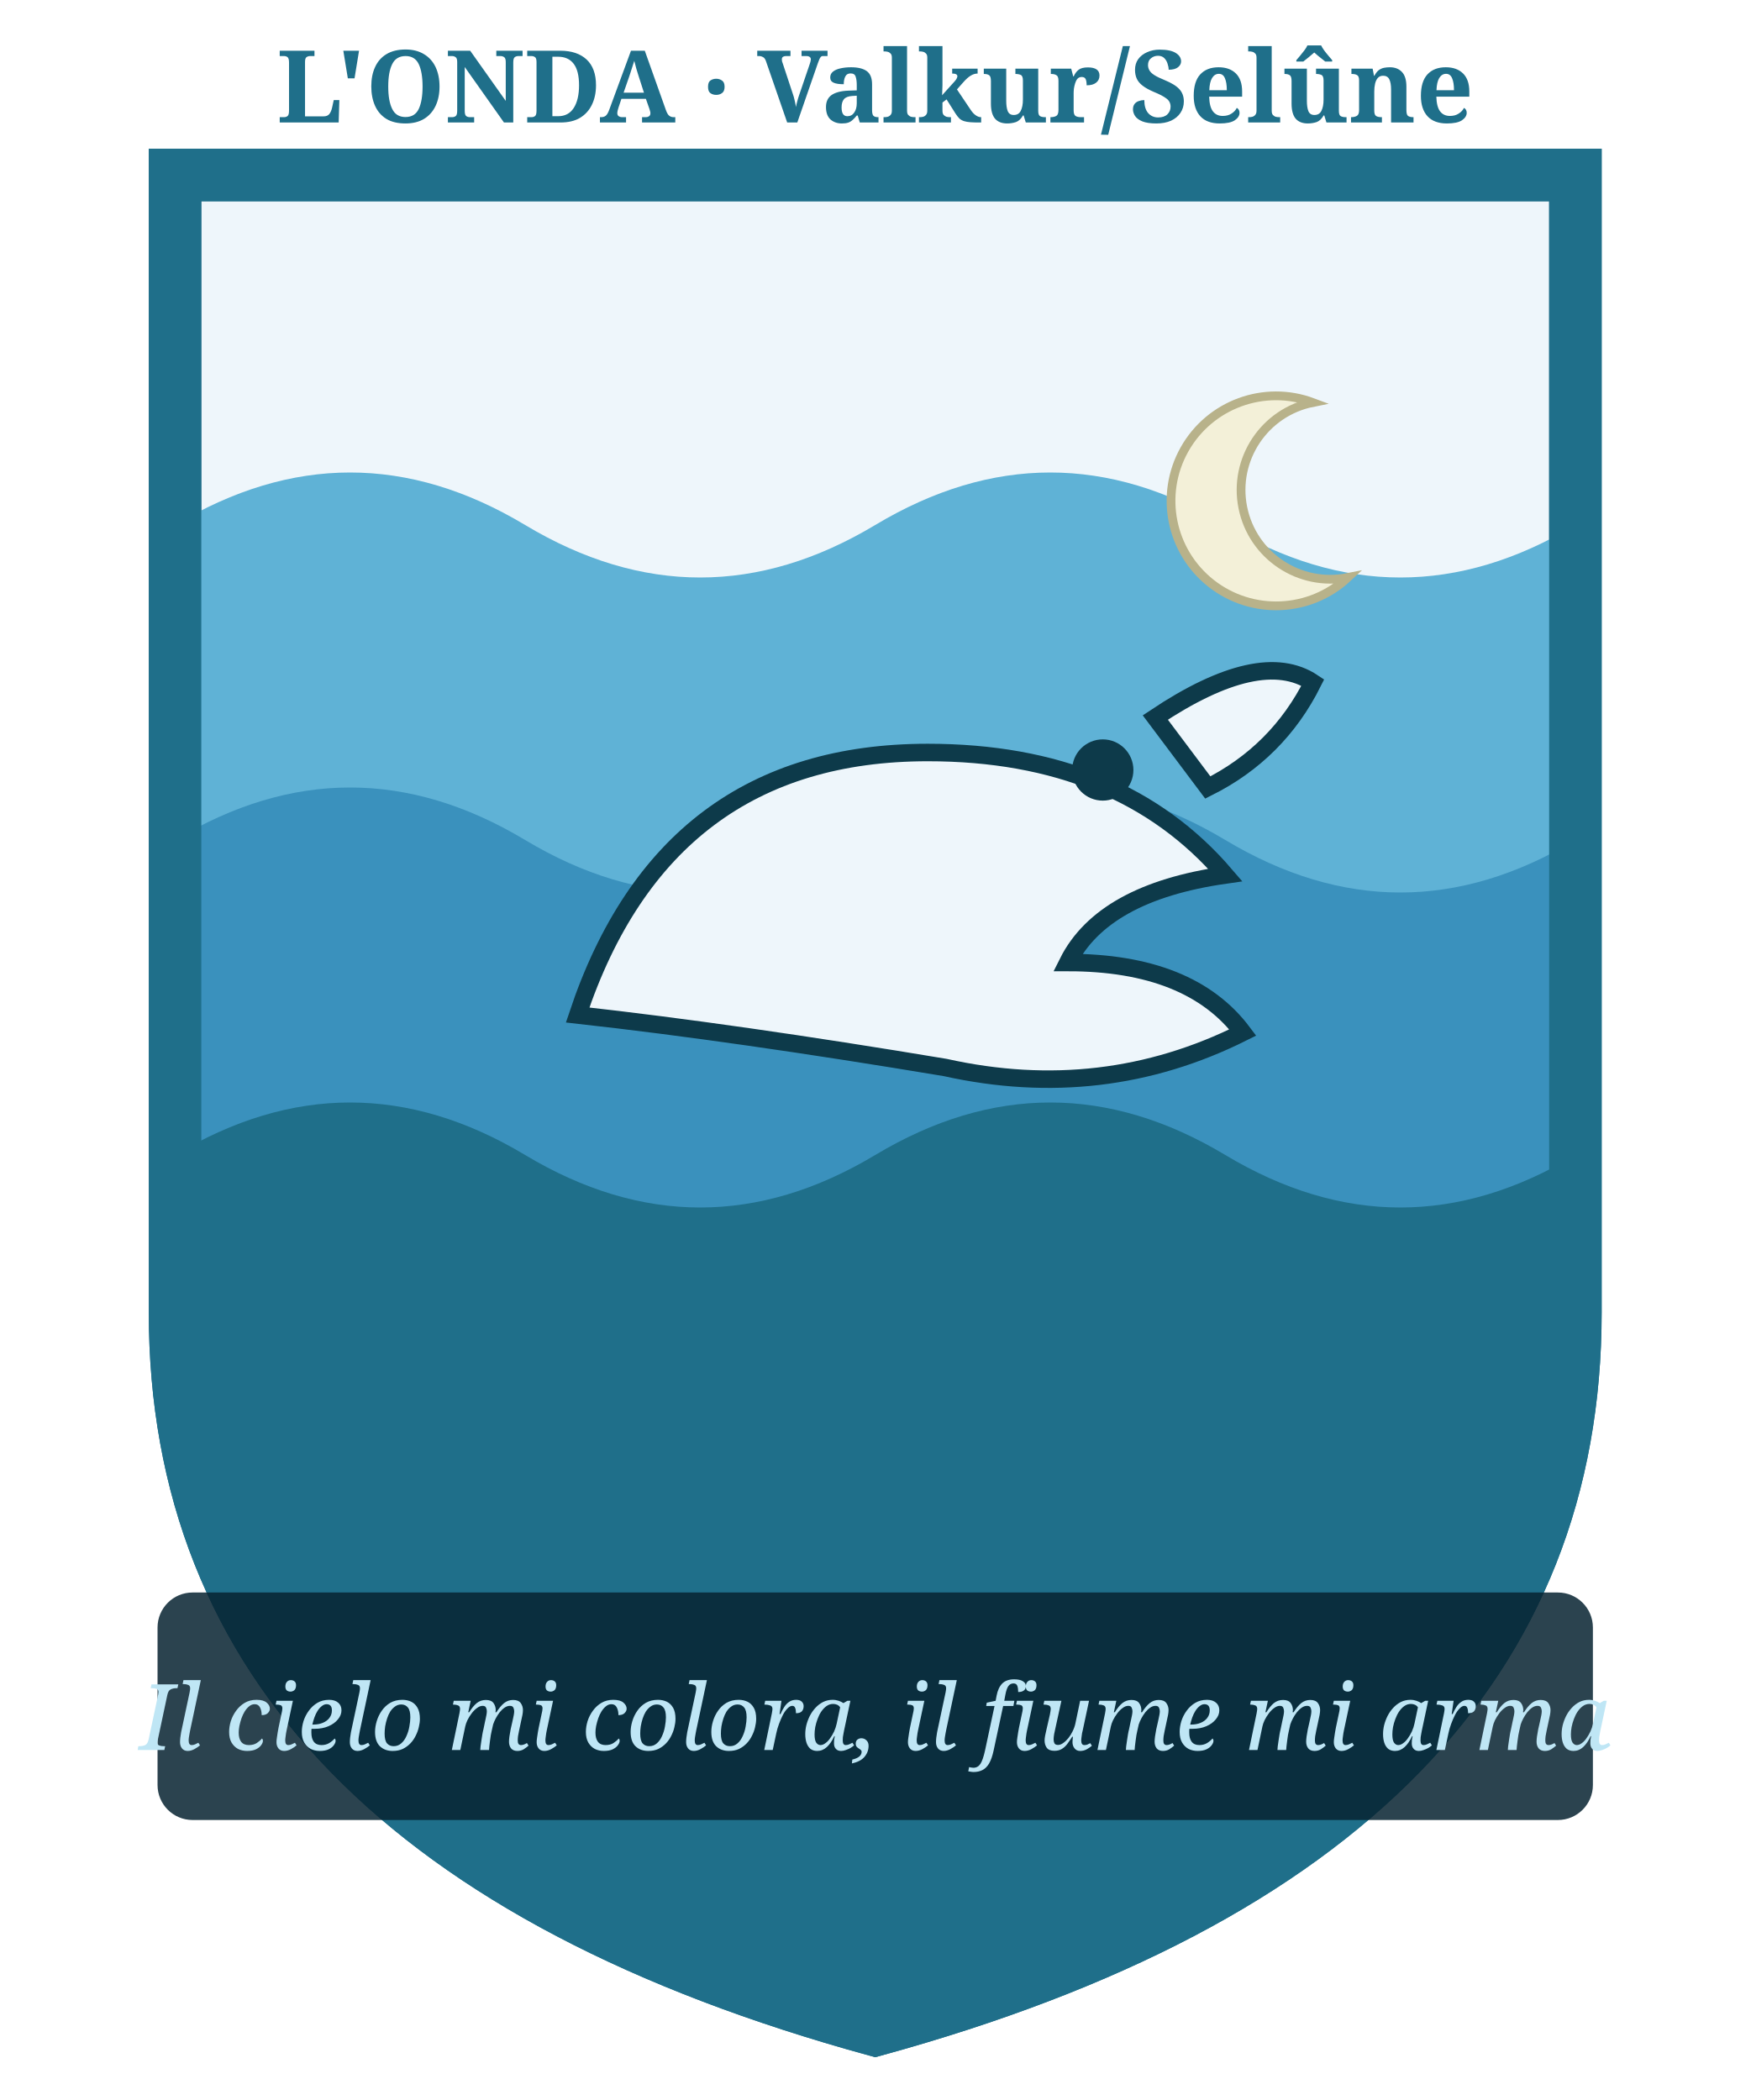
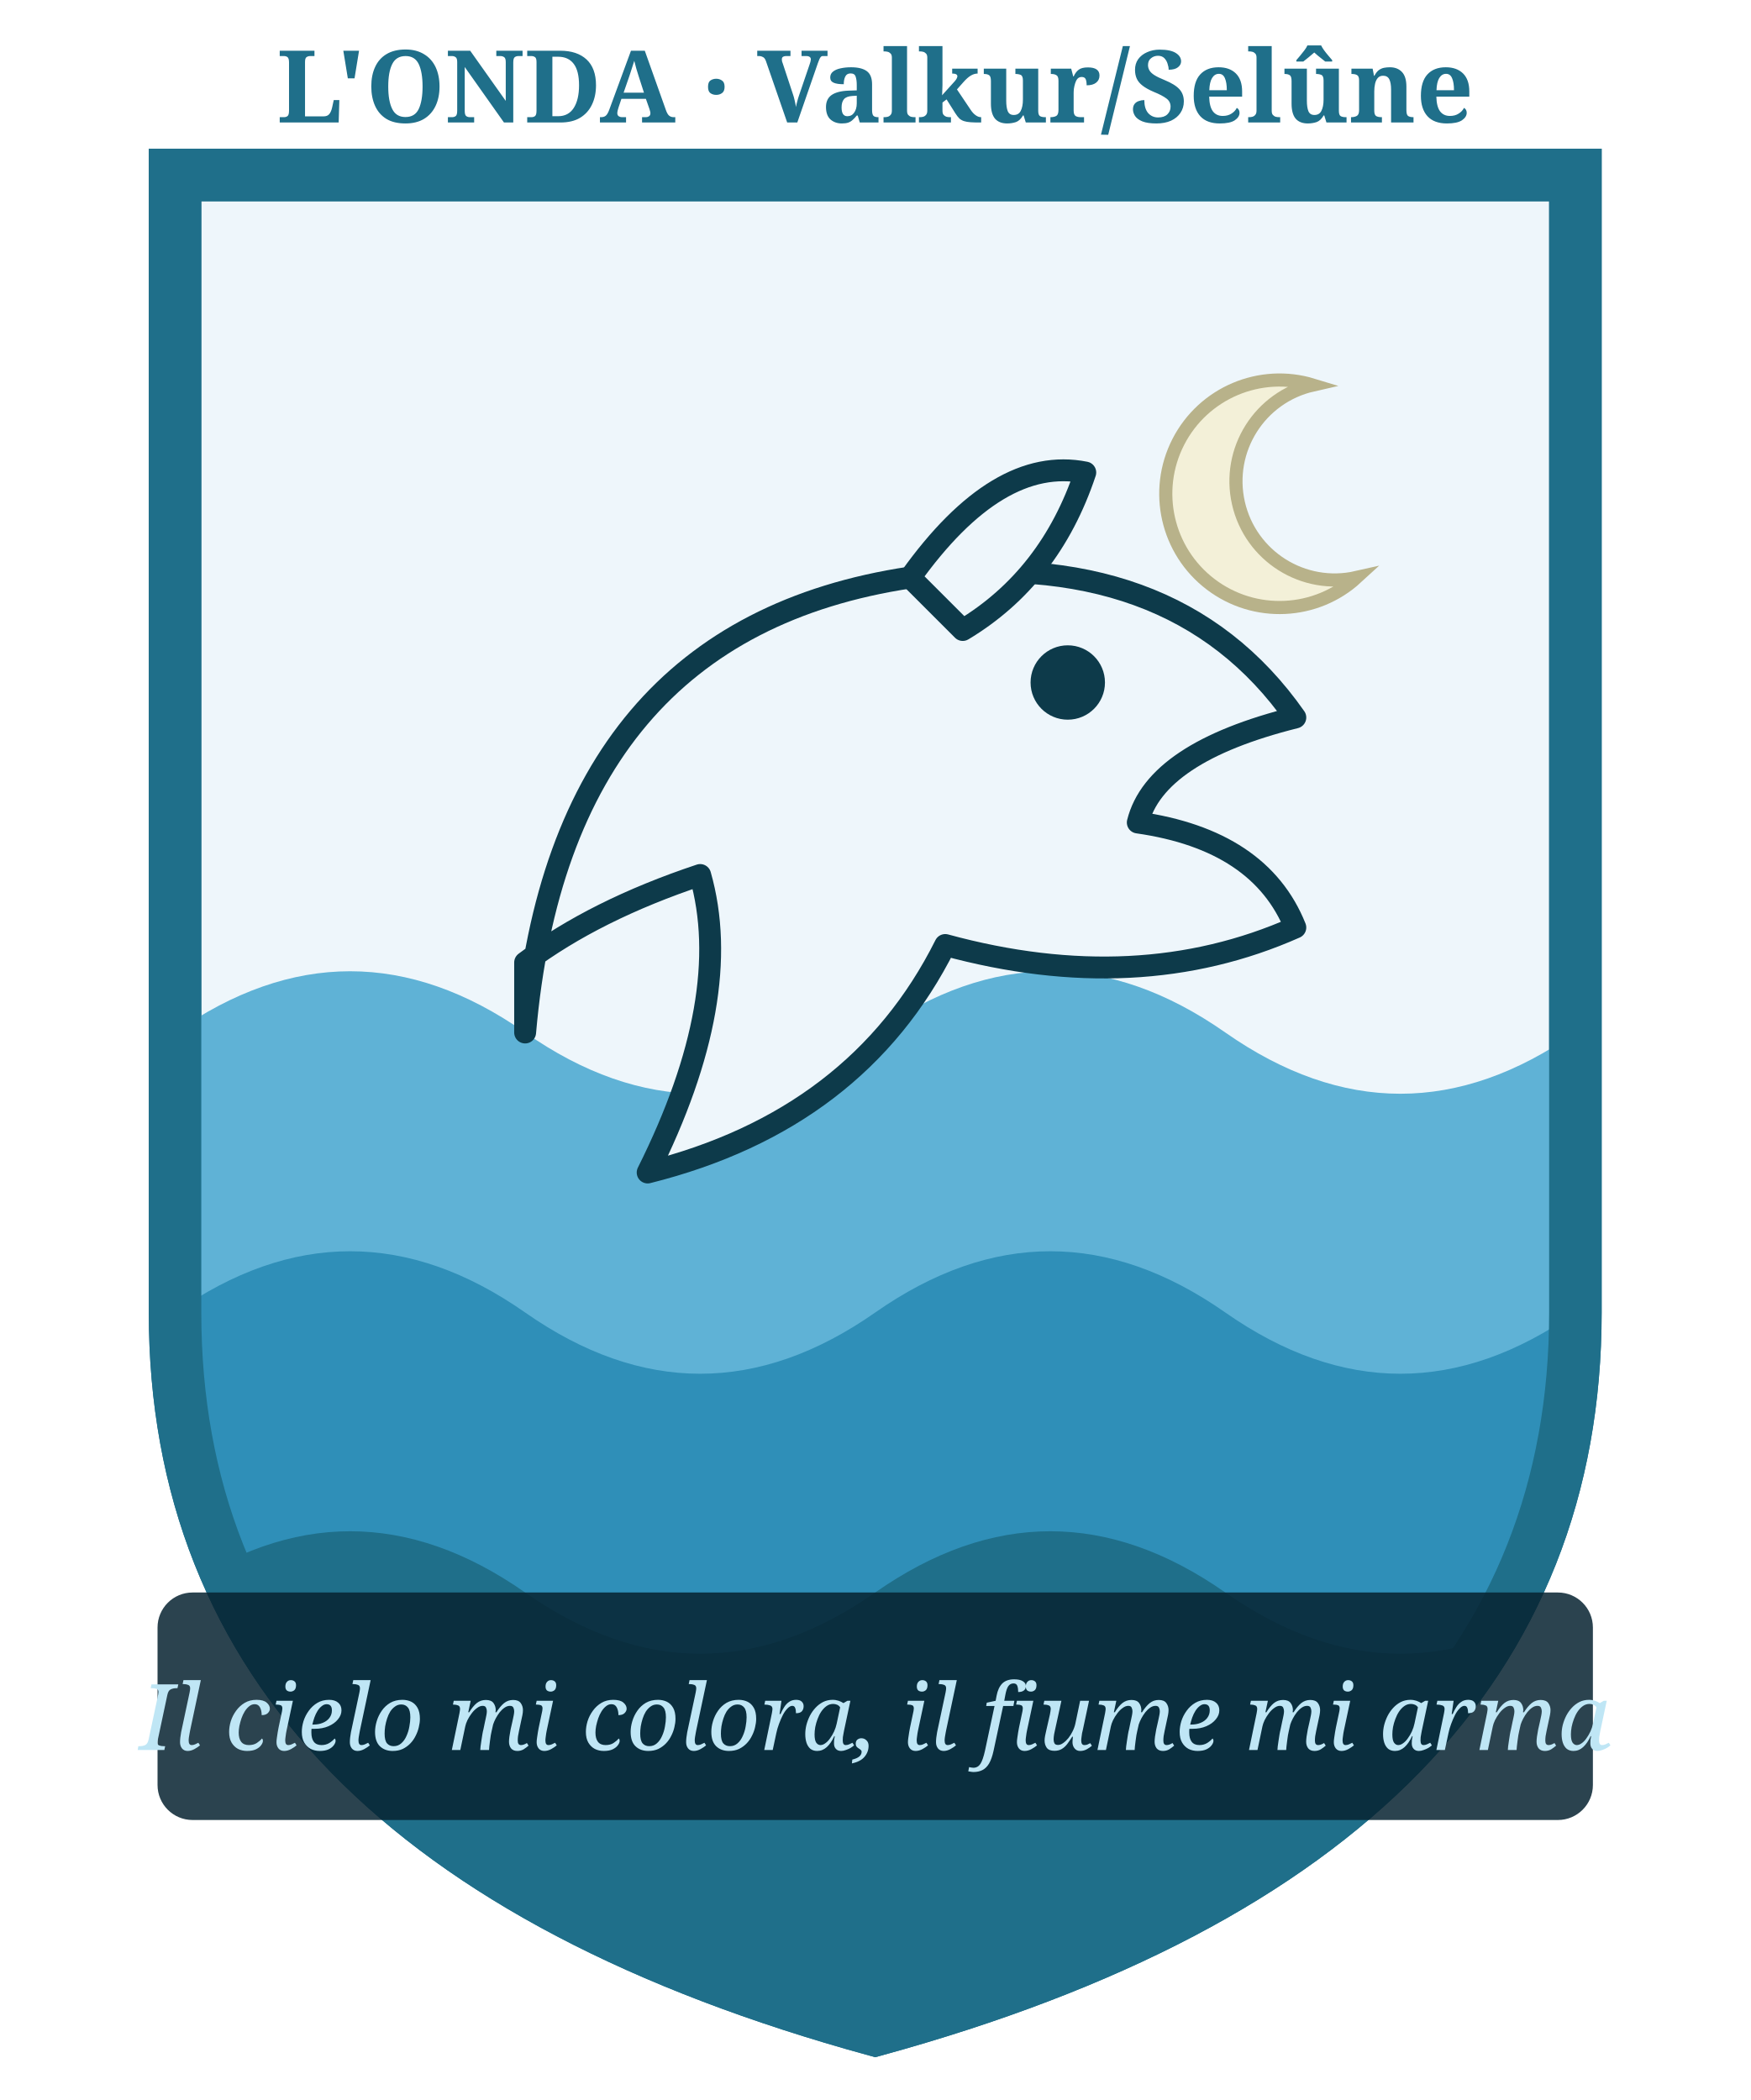
<svg xmlns="http://www.w3.org/2000/svg" viewBox="0 0 200 240" width="200" height="240" role="img" aria-label="Stemma Contrada dell'Onda">
  <defs>
-     <clipPath id="s8">
+     <clipPath id="o8">
      <path d="M20 20 H180 V150 Q180 210 100 232 Q20 210 20 150 Z" />
    </clipPath>
  </defs>
  <path d="M20 20 H180 V150 Q180 210 100 232 Q20 210 20 150 Z" fill="#eef6fb" stroke="#1f6f8a" stroke-width="6" />
-   <g clip-path="url(#s8)">
-     <path d="M20 60 q20 -12 40 0 q20 12 40 0 q20 -12 40 0 q20 12 40 0 V232 H20 Z" fill="#5fb2d6" />
-     <path d="M20 96 q20 -12 40 0 q20 12 40 0 q20 -12 40 0 q20 12 40 0 V232 H20 Z" fill="#3a91bd" />
-     <path d="M20 132 q20 -12 40 0 q20 12 40 0 q20 -12 40 0 q20 12 40 0 V232 H20 Z" fill="#1f6f8a" />
-     <g transform="translate(100,96)" fill="#eef6fb" stroke="#0d3a4a" stroke-width="2">
-       <path d="M-34 20 q10 -30 40 -30 q22 0 34 14 q-14 2 -18 10 q14 0 20 8 q-16 8 -34 4 q-24 -4 -42 -6z" />
-       <path d="M32 -14 q12 -8 18 -4 q-4 8 -12 12z" />
-       <circle cx="26" cy="-8" r="2.5" fill="#0d3a4a" />
+   <g clip-path="url(#o8)">
+     <path d="M20 118 q20 -14 40 0 q20 14 40 0 q20 -14 40 0 q20 14 40 0 V232 H20 Z" fill="#5fb2d6" />
+     <path d="M20 150 q20 -14 40 0 q20 14 40 0 q20 -14 40 0 q20 14 40 0 V232 H20 Z" fill="#2f8fb8" />
+     <path d="M20 182 q20 -14 40 0 q20 14 40 0 q20 -14 40 0 q20 14 40 0 V232 H20 Z" fill="#1f6f8a" />
+     <path d="M150 44 a13 13 0 1 0 5 22 a10 10 0 1 1 -5 -22z" fill="#f3f0d8" stroke="#b8b28a" stroke-width="1.5" />
+     <g stroke="#0d3a4a" stroke-width="2.5" stroke-linejoin="round" fill="#eef6fb">
+       <path d="M60 118 q4 -46 44 -52 q30 -4 44 16 q-16 4 -18 12 q14 2 18 12 q-18 8 -40 2 q-10 20 -34 26 q10 -20 6 -34 q-12 4 -20 10z" />
+       <path d="M104 66 q10 -14 20 -12 q-4 12 -14 18z" />
+       <circle cx="122" cy="78" r="3" fill="#0d3a4a" />
    </g>
-     <path d="M150 46 a12 12 0 1 0 4 20 a9 9 0 1 1 -4 -20z" fill="#f3f0d8" stroke="#b8b28a" stroke-width="1" />
  </g>
  <path d="M20 20 H180 V150 Q180 210 100 232 Q20 210 20 150 Z" fill="none" stroke="#1f6f8a" stroke-width="6" />
  <rect x="18" y="182" width="164" height="26" rx="4" fill="#062230" opacity="0.85" />
  <text x="100" y="200" font-family="Georgia,serif" font-size="10.5" fill="#bfe6f5" text-anchor="middle" font-style="italic">Il cielo mi colora, il fiume mi arma</text>
  <text x="100" y="14" font-family="Georgia,serif" font-size="11.5" fill="#1f6f8a" text-anchor="middle" font-weight="bold">L'ONDA · Valkur/Selûne</text>
</svg>
